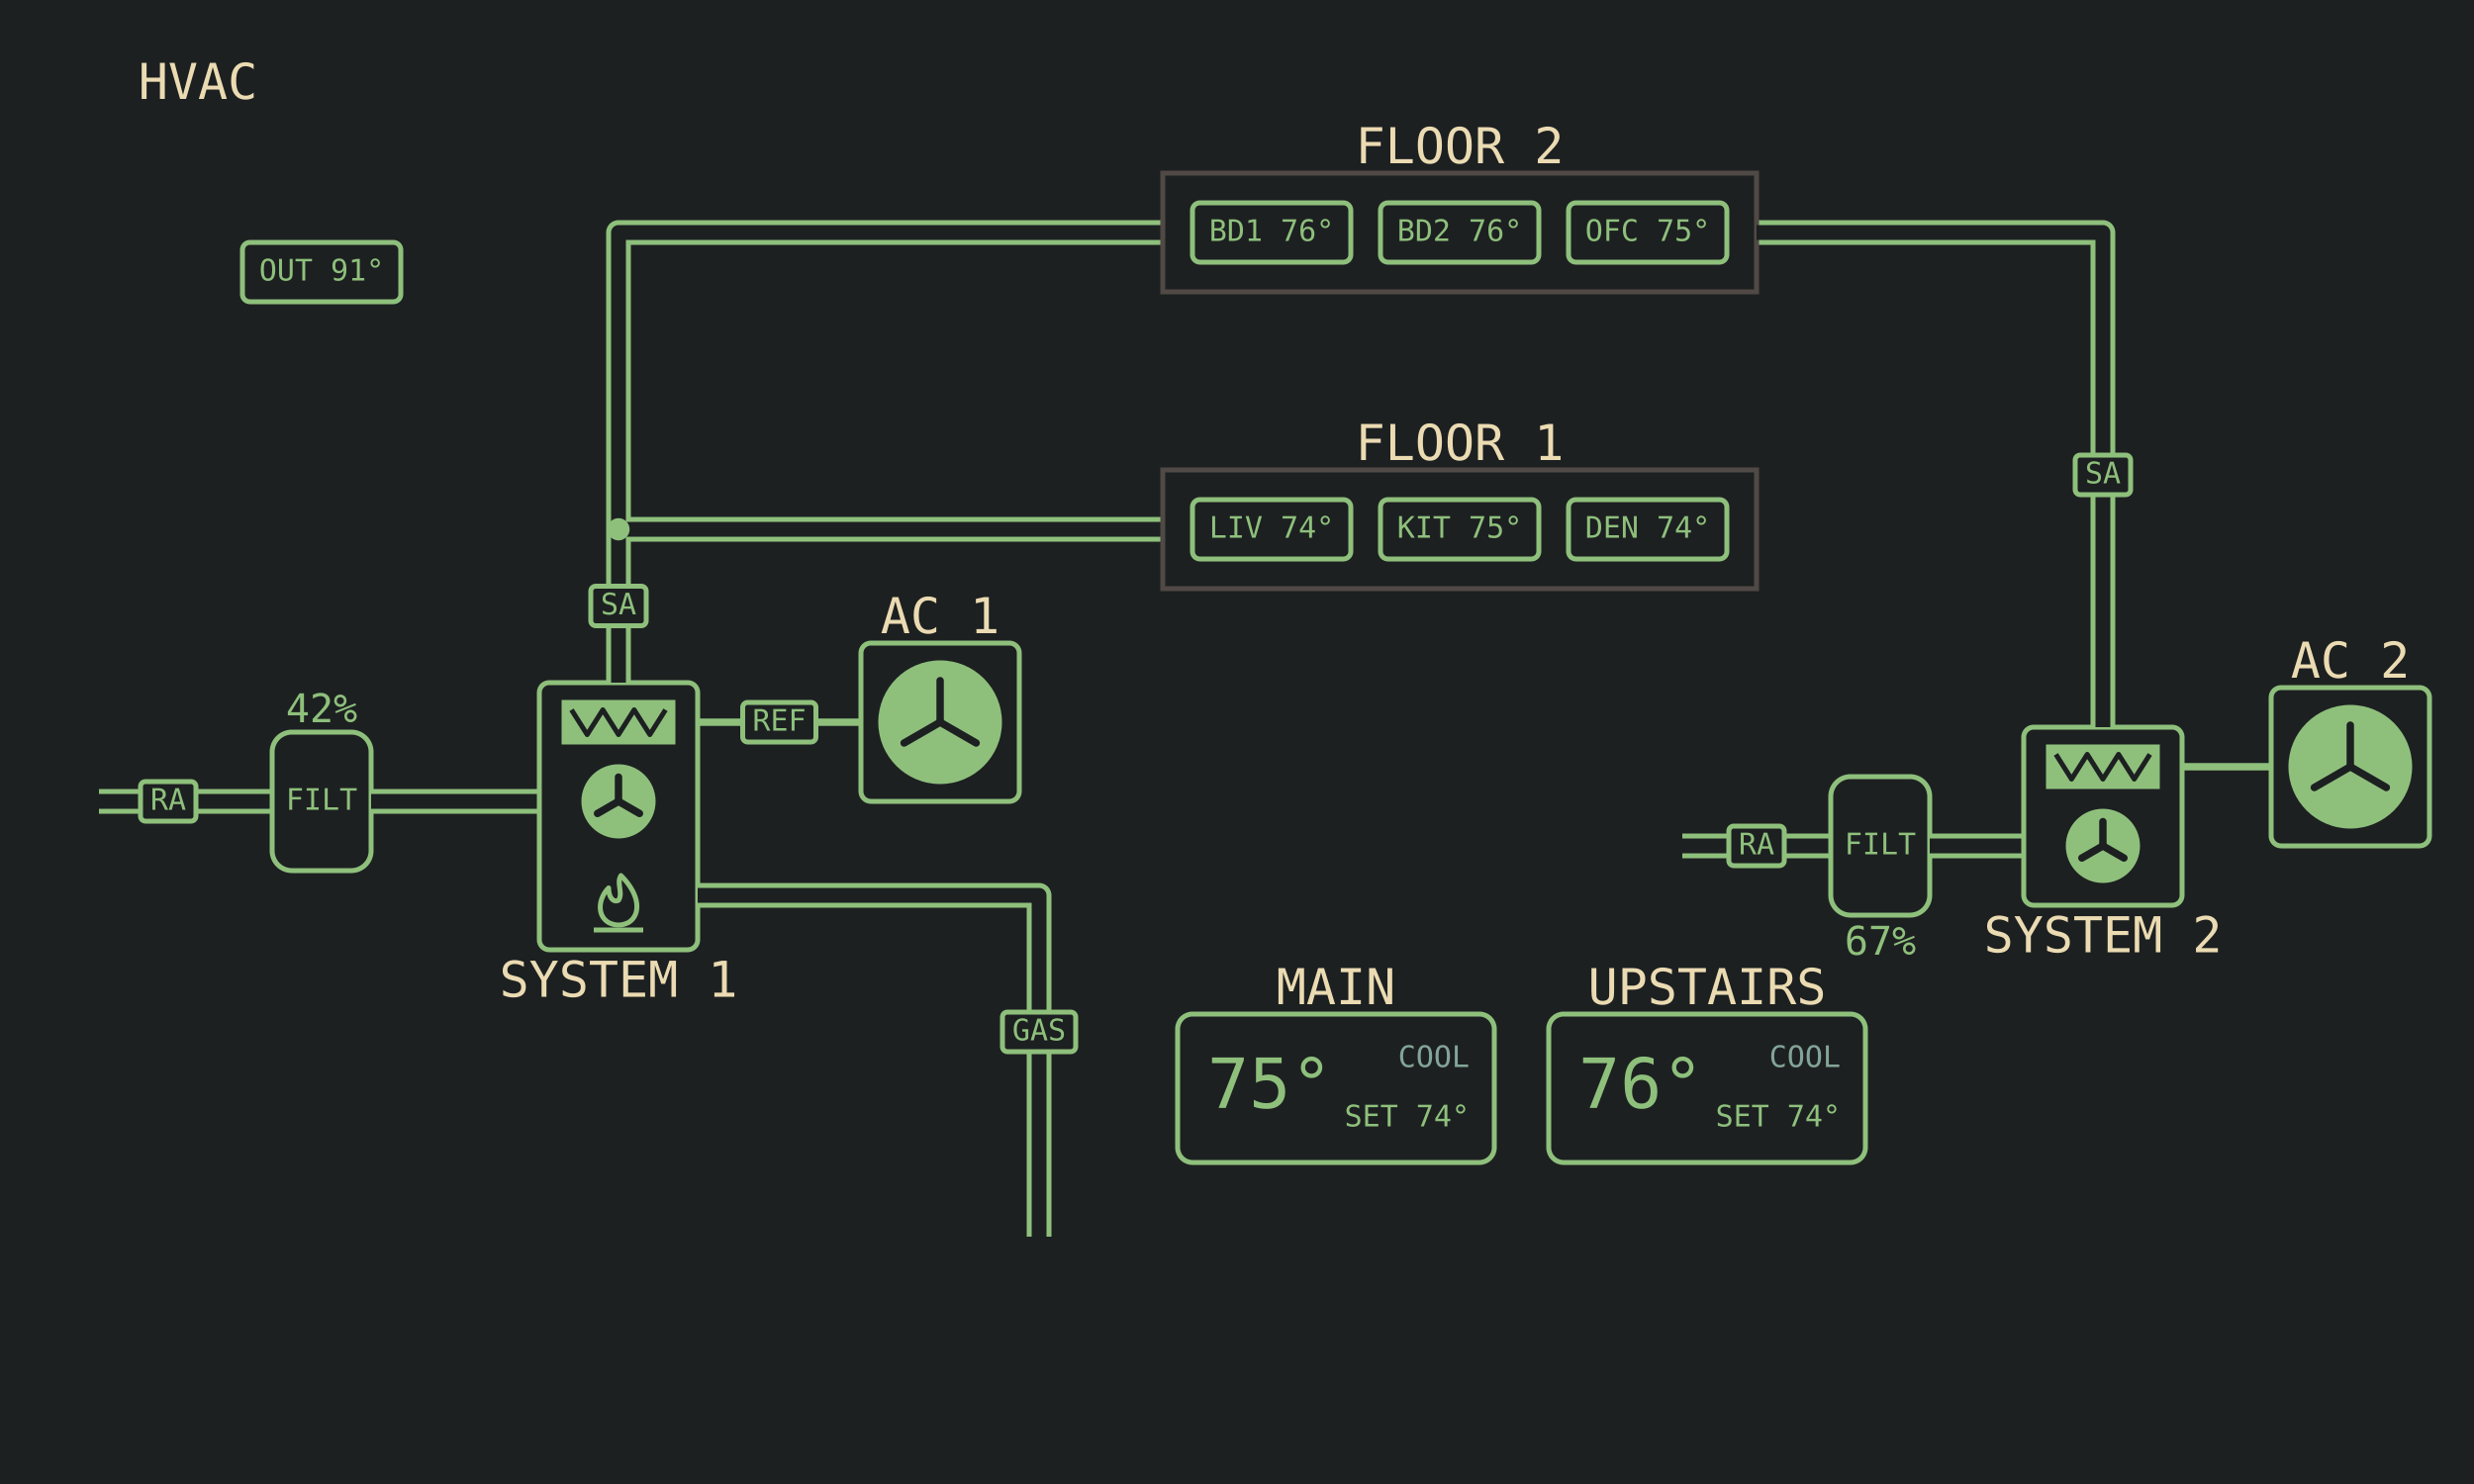
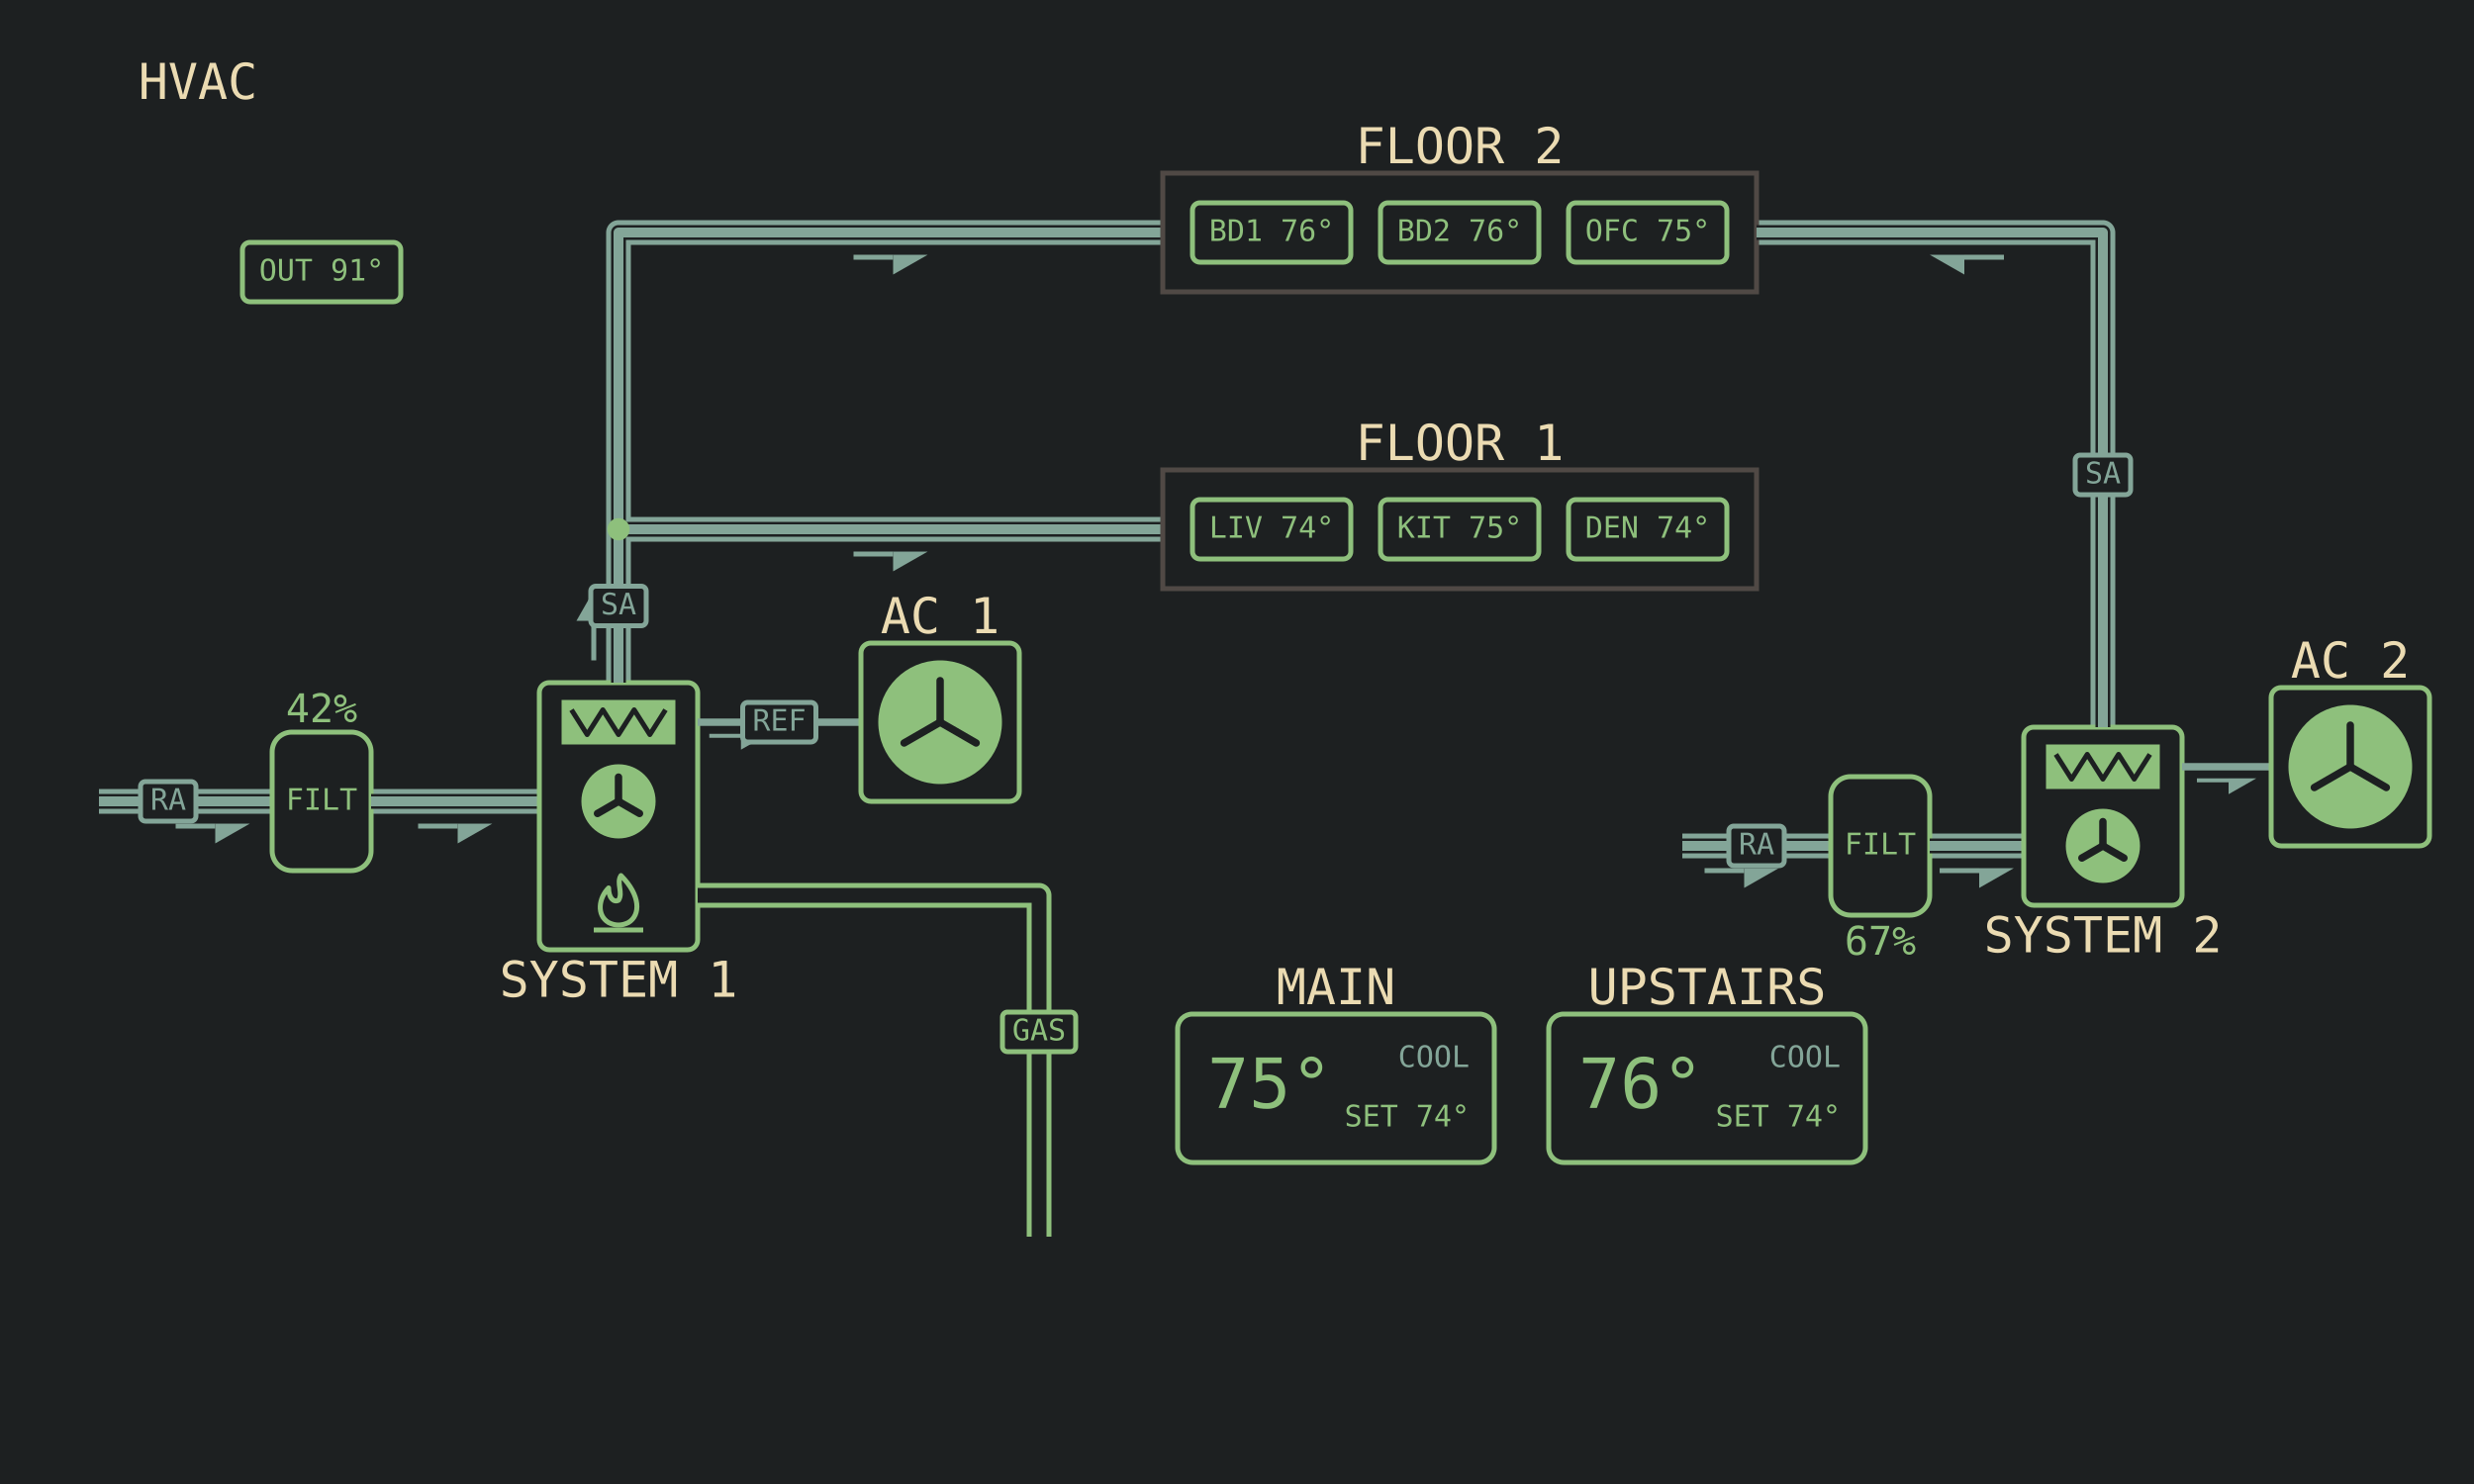
<svg xmlns="http://www.w3.org/2000/svg" viewBox="0 0 1000 600" width="1280" height="768" data-page="hvac" data-theme="lcd">
  <rect x="0" y="0" width="1000" height="600" fill="#1d2021" />
  <g id="casings">
    <g data-for="return_1">
-       <polyline points="40,324 110,324" fill="none" stroke="#8ec07c" stroke-width="10" stroke-linejoin="round" />
+       <polyline points="40,324 110,324" fill="none" stroke="#83a598" stroke-width="10" stroke-linejoin="round" />
    </g>
    <g data-for="to_furnace">
-       <polyline points="150,324 218,324" fill="none" stroke="#8ec07c" stroke-width="10" stroke-linejoin="round" />
+       <polyline points="150,324 218,324" fill="none" stroke="#83a598" stroke-width="10" stroke-linejoin="round" />
    </g>
    <g data-for="gas">
      <polyline points="420,500 420,362 282,362" fill="none" stroke="#8ec07c" stroke-width="10" stroke-linejoin="round" />
    </g>
    <g data-for="supply_1">
-       <polyline points="250,276 250,214" fill="none" stroke="#8ec07c" stroke-width="10" stroke-linejoin="round" />
+       <polyline points="250,276 250,214" fill="none" stroke="#83a598" stroke-width="10" stroke-linejoin="round" />
    </g>
    <g data-for="to_floor_2">
-       <polyline points="250,214 250,94 470,94" fill="none" stroke="#8ec07c" stroke-width="10" stroke-linejoin="round" />
+       <polyline points="250,214 250,94 470,94" fill="none" stroke="#83a598" stroke-width="10" stroke-linejoin="round" />
    </g>
    <g data-for="to_floor_1">
-       <polyline points="250,214 470,214" fill="none" stroke="#8ec07c" stroke-width="10" stroke-linejoin="round" />
+       <polyline points="250,214 470,214" fill="none" stroke="#83a598" stroke-width="10" stroke-linejoin="round" />
    </g>
    <g data-for="return_2">
-       <polyline points="680,342 740,342" fill="none" stroke="#8ec07c" stroke-width="10" stroke-linejoin="round" />
+       <polyline points="680,342 740,342" fill="none" stroke="#83a598" stroke-width="10" stroke-linejoin="round" />
    </g>
    <g data-for="to_air_handler">
-       <polyline points="780,342 818,342" fill="none" stroke="#8ec07c" stroke-width="10" stroke-linejoin="round" />
+       <polyline points="780,342 818,342" fill="none" stroke="#83a598" stroke-width="10" stroke-linejoin="round" />
    </g>
    <g data-for="supply_2">
-       <polyline points="850,294 850,94 710,94" fill="none" stroke="#8ec07c" stroke-width="10" stroke-linejoin="round" />
+       <polyline points="850,294 850,94 710,94" fill="none" stroke="#83a598" stroke-width="10" stroke-linejoin="round" />
    </g>
  </g>
  <g id="title">
    <text x="80" y="40" text-anchor="middle" font-family="DejaVu Sans Mono, monospace" font-size="20" fill="#ebdbb2">HVAC</text>
  </g>
  <g id="outdoor">
    <rect x="98" y="98" width="64" height="24" rx="3" fill="none" stroke="#8ec07c" stroke-width="2" />
    <text x="130" y="110" text-anchor="middle" dominant-baseline="middle" font-family="DejaVu Sans Mono, monospace" font-size="12" fill="#8ec07c">OUT 91°</text>
  </g>
  <g id="return_1">
    <polyline points="40,324 110,324" fill="none" stroke="#1d2021" stroke-width="6" stroke-linejoin="round" />
-     <rect x="56.8" y="316" width="22.4" height="16" rx="2" fill="#1d2021" stroke="#8ec07c" stroke-width="2" />
-     <text x="68" y="324" text-anchor="middle" dominant-baseline="middle" font-family="DejaVu Sans Mono, monospace" font-size="12" fill="#8ec07c">RA</text>
+     <polyline points="40,324 110,324" fill="none" stroke="#83a598" stroke-width="4" stroke-linejoin="round" />
+     <line x1="71" y1="334" x2="87" y2="334" stroke="#83a598" stroke-width="2" />
+     <polygon points="101,333 87,333 87,341" fill="#83a598" />
+     <rect x="56.8" y="316" width="22.4" height="16" rx="2" fill="#1d2021" stroke="#83a598" stroke-width="2" />
+     <text x="68" y="324" text-anchor="middle" dominant-baseline="middle" font-family="DejaVu Sans Mono, monospace" font-size="12" fill="#83a598">RA</text>
  </g>
  <g id="filter_1">
    <rect x="110" y="296" width="40" height="56" rx="8" fill="none" stroke="#8ec07c" stroke-width="2" />
    <text x="130" y="324" text-anchor="middle" dominant-baseline="middle" font-family="DejaVu Sans Mono, monospace" font-size="12" fill="#8ec07c">FILT</text>
    <text x="130" y="292" text-anchor="middle" font-family="DejaVu Sans Mono, monospace" font-size="16" fill="#8ec07c">42%</text>
  </g>
  <g id="to_furnace">
    <polyline points="150,324 218,324" fill="none" stroke="#1d2021" stroke-width="6" stroke-linejoin="round" />
+     <polyline points="150,324 218,324" fill="none" stroke="#83a598" stroke-width="4" stroke-linejoin="round" />
+     <line x1="169" y1="334" x2="185" y2="334" stroke="#83a598" stroke-width="2" />
+     <polygon points="199,333 185,333 185,341" fill="#83a598" />
  </g>
  <g id="furnace">
    <rect x="218" y="276" width="64" height="108" rx="4" fill="none" stroke="#8ec07c" stroke-width="2" />
    <rect x="228" y="284" width="44" height="16" fill="#8ec07c" stroke="#8ec07c" stroke-width="2" />
    <polyline points="231,287 237.33,297 243.67,287 250,297 256.33,287 262.67,297 269,287" fill="none" stroke="#1d2021" stroke-width="2" stroke-linejoin="round" />
    <circle cx="250" cy="324" r="14" fill="#8ec07c" stroke="#8ec07c" stroke-width="2" />
    <line x1="250" y1="324" x2="250" y2="314.2" stroke="#1d2021" stroke-width="3" stroke-linecap="round" />
    <line x1="250" y1="324" x2="241.51" y2="328.9" stroke="#1d2021" stroke-width="3" stroke-linecap="round" />
    <line x1="250" y1="324" x2="258.49" y2="328.9" stroke="#1d2021" stroke-width="3" stroke-linecap="round" />
    <path d="M251 354 C259 362 259 370 254 373 Q250 375 246 373 C241 370 242 363 246 359 C246 363 248 365 250 364 C252 361 249 357 251 354 Z" fill="none" stroke-linejoin="round" stroke="#8ec07c" stroke-width="2" />
    <line x1="240" y1="376" x2="260" y2="376" stroke="#8ec07c" stroke-width="2" />
    <text x="250" y="403" text-anchor="middle" font-family="DejaVu Sans Mono, monospace" font-size="20" fill="#ebdbb2">SYSTEM 1</text>
  </g>
  <g id="refrigerant_1">
-     <polyline points="282,292 348,292" fill="none" stroke="#8ec07c" stroke-width="3" stroke-linejoin="round" />
-     <rect x="300.2" y="284" width="29.6" height="16" rx="2" fill="#1d2021" stroke="#8ec07c" stroke-width="2" />
-     <text x="315" y="292" text-anchor="middle" dominant-baseline="middle" font-family="DejaVu Sans Mono, monospace" font-size="12" fill="#8ec07c">REF</text>
+     <polyline points="282,292 348,292" fill="none" stroke="#83a598" stroke-width="3" stroke-linejoin="round" />
+     <line x1="286.7" y1="297.5" x2="299.5" y2="297.5" stroke="#83a598" stroke-width="1.6" />
+     <polygon points="310.7,296.7 299.5,296.7 299.5,303.1" fill="#83a598" />
+     <rect x="300.2" y="284" width="29.6" height="16" rx="2" fill="#1d2021" stroke="#83a598" stroke-width="2" />
+     <text x="315" y="292" text-anchor="middle" dominant-baseline="middle" font-family="DejaVu Sans Mono, monospace" font-size="12" fill="#83a598">REF</text>
  </g>
  <g id="condenser_1">
    <rect x="348" y="260" width="64" height="64" rx="4" fill="none" stroke="#8ec07c" stroke-width="2" />
    <circle cx="380" cy="292" r="24" fill="#8ec07c" stroke="#8ec07c" stroke-width="2" />
    <line x1="380" y1="292" x2="380" y2="275.2" stroke="#1d2021" stroke-width="3" stroke-linecap="round" />
    <line x1="380" y1="292" x2="365.45" y2="300.4" stroke="#1d2021" stroke-width="3" stroke-linecap="round" />
    <line x1="380" y1="292" x2="394.55" y2="300.4" stroke="#1d2021" stroke-width="3" stroke-linecap="round" />
    <text x="380" y="256" text-anchor="middle" font-family="DejaVu Sans Mono, monospace" font-size="20" fill="#ebdbb2">AC 1</text>
  </g>
  <g id="gas">
    <polyline points="420,500 420,362 282,362" fill="none" stroke="#1d2021" stroke-width="6" stroke-linejoin="round" />
    <rect x="405.2" y="409.2" width="29.6" height="16" rx="2" fill="#1d2021" stroke="#8ec07c" stroke-width="2" />
    <text x="420" y="417.2" text-anchor="middle" dominant-baseline="middle" font-family="DejaVu Sans Mono, monospace" font-size="12" fill="#8ec07c">GAS</text>
  </g>
  <g id="supply_1">
    <polyline points="250,276 250,214" fill="none" stroke="#1d2021" stroke-width="6" stroke-linejoin="round" />
-     <rect x="238.8" y="237" width="22.4" height="16" rx="2" fill="#1d2021" stroke="#8ec07c" stroke-width="2" />
-     <text x="250" y="245" text-anchor="middle" dominant-baseline="middle" font-family="DejaVu Sans Mono, monospace" font-size="12" fill="#8ec07c">SA</text>
+     <polyline points="250,276 250,214" fill="none" stroke="#83a598" stroke-width="4" stroke-linejoin="round" />
+     <line x1="240" y1="267" x2="240" y2="251" stroke="#83a598" stroke-width="2" />
+     <polygon points="241,237 241,251 233,251" fill="#83a598" />
+     <rect x="238.8" y="237" width="22.4" height="16" rx="2" fill="#1d2021" stroke="#83a598" stroke-width="2" />
+     <text x="250" y="245" text-anchor="middle" dominant-baseline="middle" font-family="DejaVu Sans Mono, monospace" font-size="12" fill="#83a598">SA</text>
  </g>
  <g id="to_floor_2">
    <polyline points="250,214 250,94 470,94" fill="none" stroke="#1d2021" stroke-width="6" stroke-linejoin="round" />
+     <polyline points="250,214 250,94 470,94" fill="none" stroke="#83a598" stroke-width="4" stroke-linejoin="round" />
+     <line x1="345" y1="104" x2="361" y2="104" stroke="#83a598" stroke-width="2" />
+     <polygon points="375,103 361,103 361,111" fill="#83a598" />
  </g>
  <g id="to_floor_1">
    <polyline points="250,214 470,214" fill="none" stroke="#1d2021" stroke-width="6" stroke-linejoin="round" />
+     <polyline points="250,214 470,214" fill="none" stroke="#83a598" stroke-width="4" stroke-linejoin="round" />
+     <line x1="345" y1="224" x2="361" y2="224" stroke="#83a598" stroke-width="2" />
+     <polygon points="375,223 361,223 361,231" fill="#83a598" />
  </g>
  <g id="floor_2">
    <rect x="470" y="70" width="240" height="48" fill="none" stroke="#504945" stroke-width="2" />
    <g id="floor_2.bed_1">
      <rect x="482" y="82" width="64" height="24" rx="3" fill="none" stroke="#8ec07c" stroke-width="2" />
      <text x="514" y="94" text-anchor="middle" dominant-baseline="middle" font-family="DejaVu Sans Mono, monospace" font-size="12" fill="#8ec07c">BD1 76°</text>
    </g>
    <g id="floor_2.bed_2">
      <rect x="558" y="82" width="64" height="24" rx="3" fill="none" stroke="#8ec07c" stroke-width="2" />
      <text x="590" y="94" text-anchor="middle" dominant-baseline="middle" font-family="DejaVu Sans Mono, monospace" font-size="12" fill="#8ec07c">BD2 76°</text>
    </g>
    <g id="floor_2.office">
      <rect x="634" y="82" width="64" height="24" rx="3" fill="none" stroke="#8ec07c" stroke-width="2" />
      <text x="666" y="94" text-anchor="middle" dominant-baseline="middle" font-family="DejaVu Sans Mono, monospace" font-size="12" fill="#8ec07c">OFC 75°</text>
    </g>
    <text x="590" y="66" text-anchor="middle" font-family="DejaVu Sans Mono, monospace" font-size="20" fill="#ebdbb2">FLOOR 2</text>
  </g>
  <g id="floor_1">
    <rect x="470" y="190" width="240" height="48" fill="none" stroke="#504945" stroke-width="2" />
    <g id="floor_1.living">
      <rect x="482" y="202" width="64" height="24" rx="3" fill="none" stroke="#8ec07c" stroke-width="2" />
      <text x="514" y="214" text-anchor="middle" dominant-baseline="middle" font-family="DejaVu Sans Mono, monospace" font-size="12" fill="#8ec07c">LIV 74°</text>
    </g>
    <g id="floor_1.kitchen">
      <rect x="558" y="202" width="64" height="24" rx="3" fill="none" stroke="#8ec07c" stroke-width="2" />
      <text x="590" y="214" text-anchor="middle" dominant-baseline="middle" font-family="DejaVu Sans Mono, monospace" font-size="12" fill="#8ec07c">KIT 75°</text>
    </g>
    <g id="floor_1.den">
      <rect x="634" y="202" width="64" height="24" rx="3" fill="none" stroke="#8ec07c" stroke-width="2" />
      <text x="666" y="214" text-anchor="middle" dominant-baseline="middle" font-family="DejaVu Sans Mono, monospace" font-size="12" fill="#8ec07c">DEN 74°</text>
    </g>
    <text x="590" y="186" text-anchor="middle" font-family="DejaVu Sans Mono, monospace" font-size="20" fill="#ebdbb2">FLOOR 1</text>
  </g>
  <g id="return_2">
    <polyline points="680,342 740,342" fill="none" stroke="#1d2021" stroke-width="6" stroke-linejoin="round" />
-     <rect x="698.8" y="334" width="22.4" height="16" rx="2" fill="#1d2021" stroke="#8ec07c" stroke-width="2" />
-     <text x="710" y="342" text-anchor="middle" dominant-baseline="middle" font-family="DejaVu Sans Mono, monospace" font-size="12" fill="#8ec07c">RA</text>
+     <polyline points="680,342 740,342" fill="none" stroke="#83a598" stroke-width="4" stroke-linejoin="round" />
+     <line x1="689" y1="352" x2="705" y2="352" stroke="#83a598" stroke-width="2" />
+     <polygon points="719,351 705,351 705,359" fill="#83a598" />
+     <rect x="698.8" y="334" width="22.4" height="16" rx="2" fill="#1d2021" stroke="#83a598" stroke-width="2" />
+     <text x="710" y="342" text-anchor="middle" dominant-baseline="middle" font-family="DejaVu Sans Mono, monospace" font-size="12" fill="#83a598">RA</text>
  </g>
  <g id="filter_2">
    <rect x="740" y="314" width="40" height="56" rx="8" fill="none" stroke="#8ec07c" stroke-width="2" />
    <text x="760" y="342" text-anchor="middle" dominant-baseline="middle" font-family="DejaVu Sans Mono, monospace" font-size="12" fill="#8ec07c">FILT</text>
    <text x="760" y="386" text-anchor="middle" font-family="DejaVu Sans Mono, monospace" font-size="16" fill="#8ec07c">67%</text>
  </g>
  <g id="to_air_handler">
    <polyline points="780,342 818,342" fill="none" stroke="#1d2021" stroke-width="6" stroke-linejoin="round" />
+     <polyline points="780,342 818,342" fill="none" stroke="#83a598" stroke-width="4" stroke-linejoin="round" />
+     <line x1="784" y1="352" x2="800" y2="352" stroke="#83a598" stroke-width="2" />
+     <polygon points="814,351 800,351 800,359" fill="#83a598" />
  </g>
  <g id="air_handler">
    <rect x="818" y="294" width="64" height="72" rx="4" fill="none" stroke="#8ec07c" stroke-width="2" />
    <rect x="828" y="302" width="44" height="16" fill="#8ec07c" stroke="#8ec07c" stroke-width="2" />
    <polyline points="831,305 837.33,315 843.67,305 850,315 856.33,305 862.67,315 869,305" fill="none" stroke="#1d2021" stroke-width="2" stroke-linejoin="round" />
    <circle cx="850" cy="342" r="14" fill="#8ec07c" stroke="#8ec07c" stroke-width="2" />
    <line x1="850" y1="342" x2="850" y2="332.2" stroke="#1d2021" stroke-width="3" stroke-linecap="round" />
    <line x1="850" y1="342" x2="841.51" y2="346.9" stroke="#1d2021" stroke-width="3" stroke-linecap="round" />
    <line x1="850" y1="342" x2="858.49" y2="346.9" stroke="#1d2021" stroke-width="3" stroke-linecap="round" />
    <text x="850" y="385" text-anchor="middle" font-family="DejaVu Sans Mono, monospace" font-size="20" fill="#ebdbb2">SYSTEM 2</text>
  </g>
  <g id="refrigerant_2">
-     <polyline points="882,310 918,310" fill="none" stroke="#8ec07c" stroke-width="3" stroke-linejoin="round" />
+     <polyline points="882,310 918,310" fill="none" stroke="#83a598" stroke-width="3" stroke-linejoin="round" />
+     <line x1="888" y1="315.5" x2="900.8" y2="315.5" stroke="#83a598" stroke-width="1.6" />
+     <polygon points="912,314.7 900.8,314.7 900.8,321.1" fill="#83a598" />
  </g>
  <g id="condenser_2">
    <rect x="918" y="278" width="64" height="64" rx="4" fill="none" stroke="#8ec07c" stroke-width="2" />
    <circle cx="950" cy="310" r="24" fill="#8ec07c" stroke="#8ec07c" stroke-width="2" />
    <line x1="950" y1="310" x2="950" y2="293.2" stroke="#1d2021" stroke-width="3" stroke-linecap="round" />
    <line x1="950" y1="310" x2="935.45" y2="318.4" stroke="#1d2021" stroke-width="3" stroke-linecap="round" />
    <line x1="950" y1="310" x2="964.55" y2="318.4" stroke="#1d2021" stroke-width="3" stroke-linecap="round" />
    <text x="950" y="274" text-anchor="middle" font-family="DejaVu Sans Mono, monospace" font-size="20" fill="#ebdbb2">AC 2</text>
  </g>
  <g id="supply_2">
    <polyline points="850,294 850,94 710,94" fill="none" stroke="#1d2021" stroke-width="6" stroke-linejoin="round" />
-     <rect x="838.8" y="184" width="22.4" height="16" rx="2" fill="#1d2021" stroke="#8ec07c" stroke-width="2" />
-     <text x="850" y="192" text-anchor="middle" dominant-baseline="middle" font-family="DejaVu Sans Mono, monospace" font-size="12" fill="#8ec07c">SA</text>
+     <polyline points="850,294 850,94 710,94" fill="none" stroke="#83a598" stroke-width="4" stroke-linejoin="round" />
+     <line x1="810" y1="104" x2="794" y2="104" stroke="#83a598" stroke-width="2" />
+     <polygon points="780,103 794,103 794,111" fill="#83a598" />
+     <rect x="838.8" y="184" width="22.4" height="16" rx="2" fill="#1d2021" stroke="#83a598" stroke-width="2" />
+     <text x="850" y="192" text-anchor="middle" dominant-baseline="middle" font-family="DejaVu Sans Mono, monospace" font-size="12" fill="#83a598">SA</text>
  </g>
  <g id="main">
    <rect x="476" y="410" width="128" height="60" rx="6" fill="none" stroke="#8ec07c" stroke-width="2" />
    <text x="488" y="440" text-anchor="start" dominant-baseline="middle" font-family="DejaVu Sans Mono, monospace" font-size="28" fill="#8ec07c">75°</text>
    <text x="594" y="428" text-anchor="end" dominant-baseline="middle" font-family="DejaVu Sans Mono, monospace" font-size="12" fill="#83a598">COOL</text>
    <text x="594" y="452" text-anchor="end" dominant-baseline="middle" font-family="DejaVu Sans Mono, monospace" font-size="12" fill="#8ec07c">SET 74°</text>
    <text x="540" y="406" text-anchor="middle" font-family="DejaVu Sans Mono, monospace" font-size="20" fill="#ebdbb2">MAIN</text>
  </g>
  <g id="upstairs">
    <rect x="626" y="410" width="128" height="60" rx="6" fill="none" stroke="#8ec07c" stroke-width="2" />
    <text x="638" y="440" text-anchor="start" dominant-baseline="middle" font-family="DejaVu Sans Mono, monospace" font-size="28" fill="#8ec07c">76°</text>
    <text x="744" y="428" text-anchor="end" dominant-baseline="middle" font-family="DejaVu Sans Mono, monospace" font-size="12" fill="#83a598">COOL</text>
    <text x="744" y="452" text-anchor="end" dominant-baseline="middle" font-family="DejaVu Sans Mono, monospace" font-size="12" fill="#8ec07c">SET 74°</text>
    <text x="690" y="406" text-anchor="middle" font-family="DejaVu Sans Mono, monospace" font-size="20" fill="#ebdbb2">UPSTAIRS</text>
  </g>
  <g id="trunk">
    <circle cx="250" cy="214" r="4.5" fill="#8ec07c" />
  </g>
</svg>
